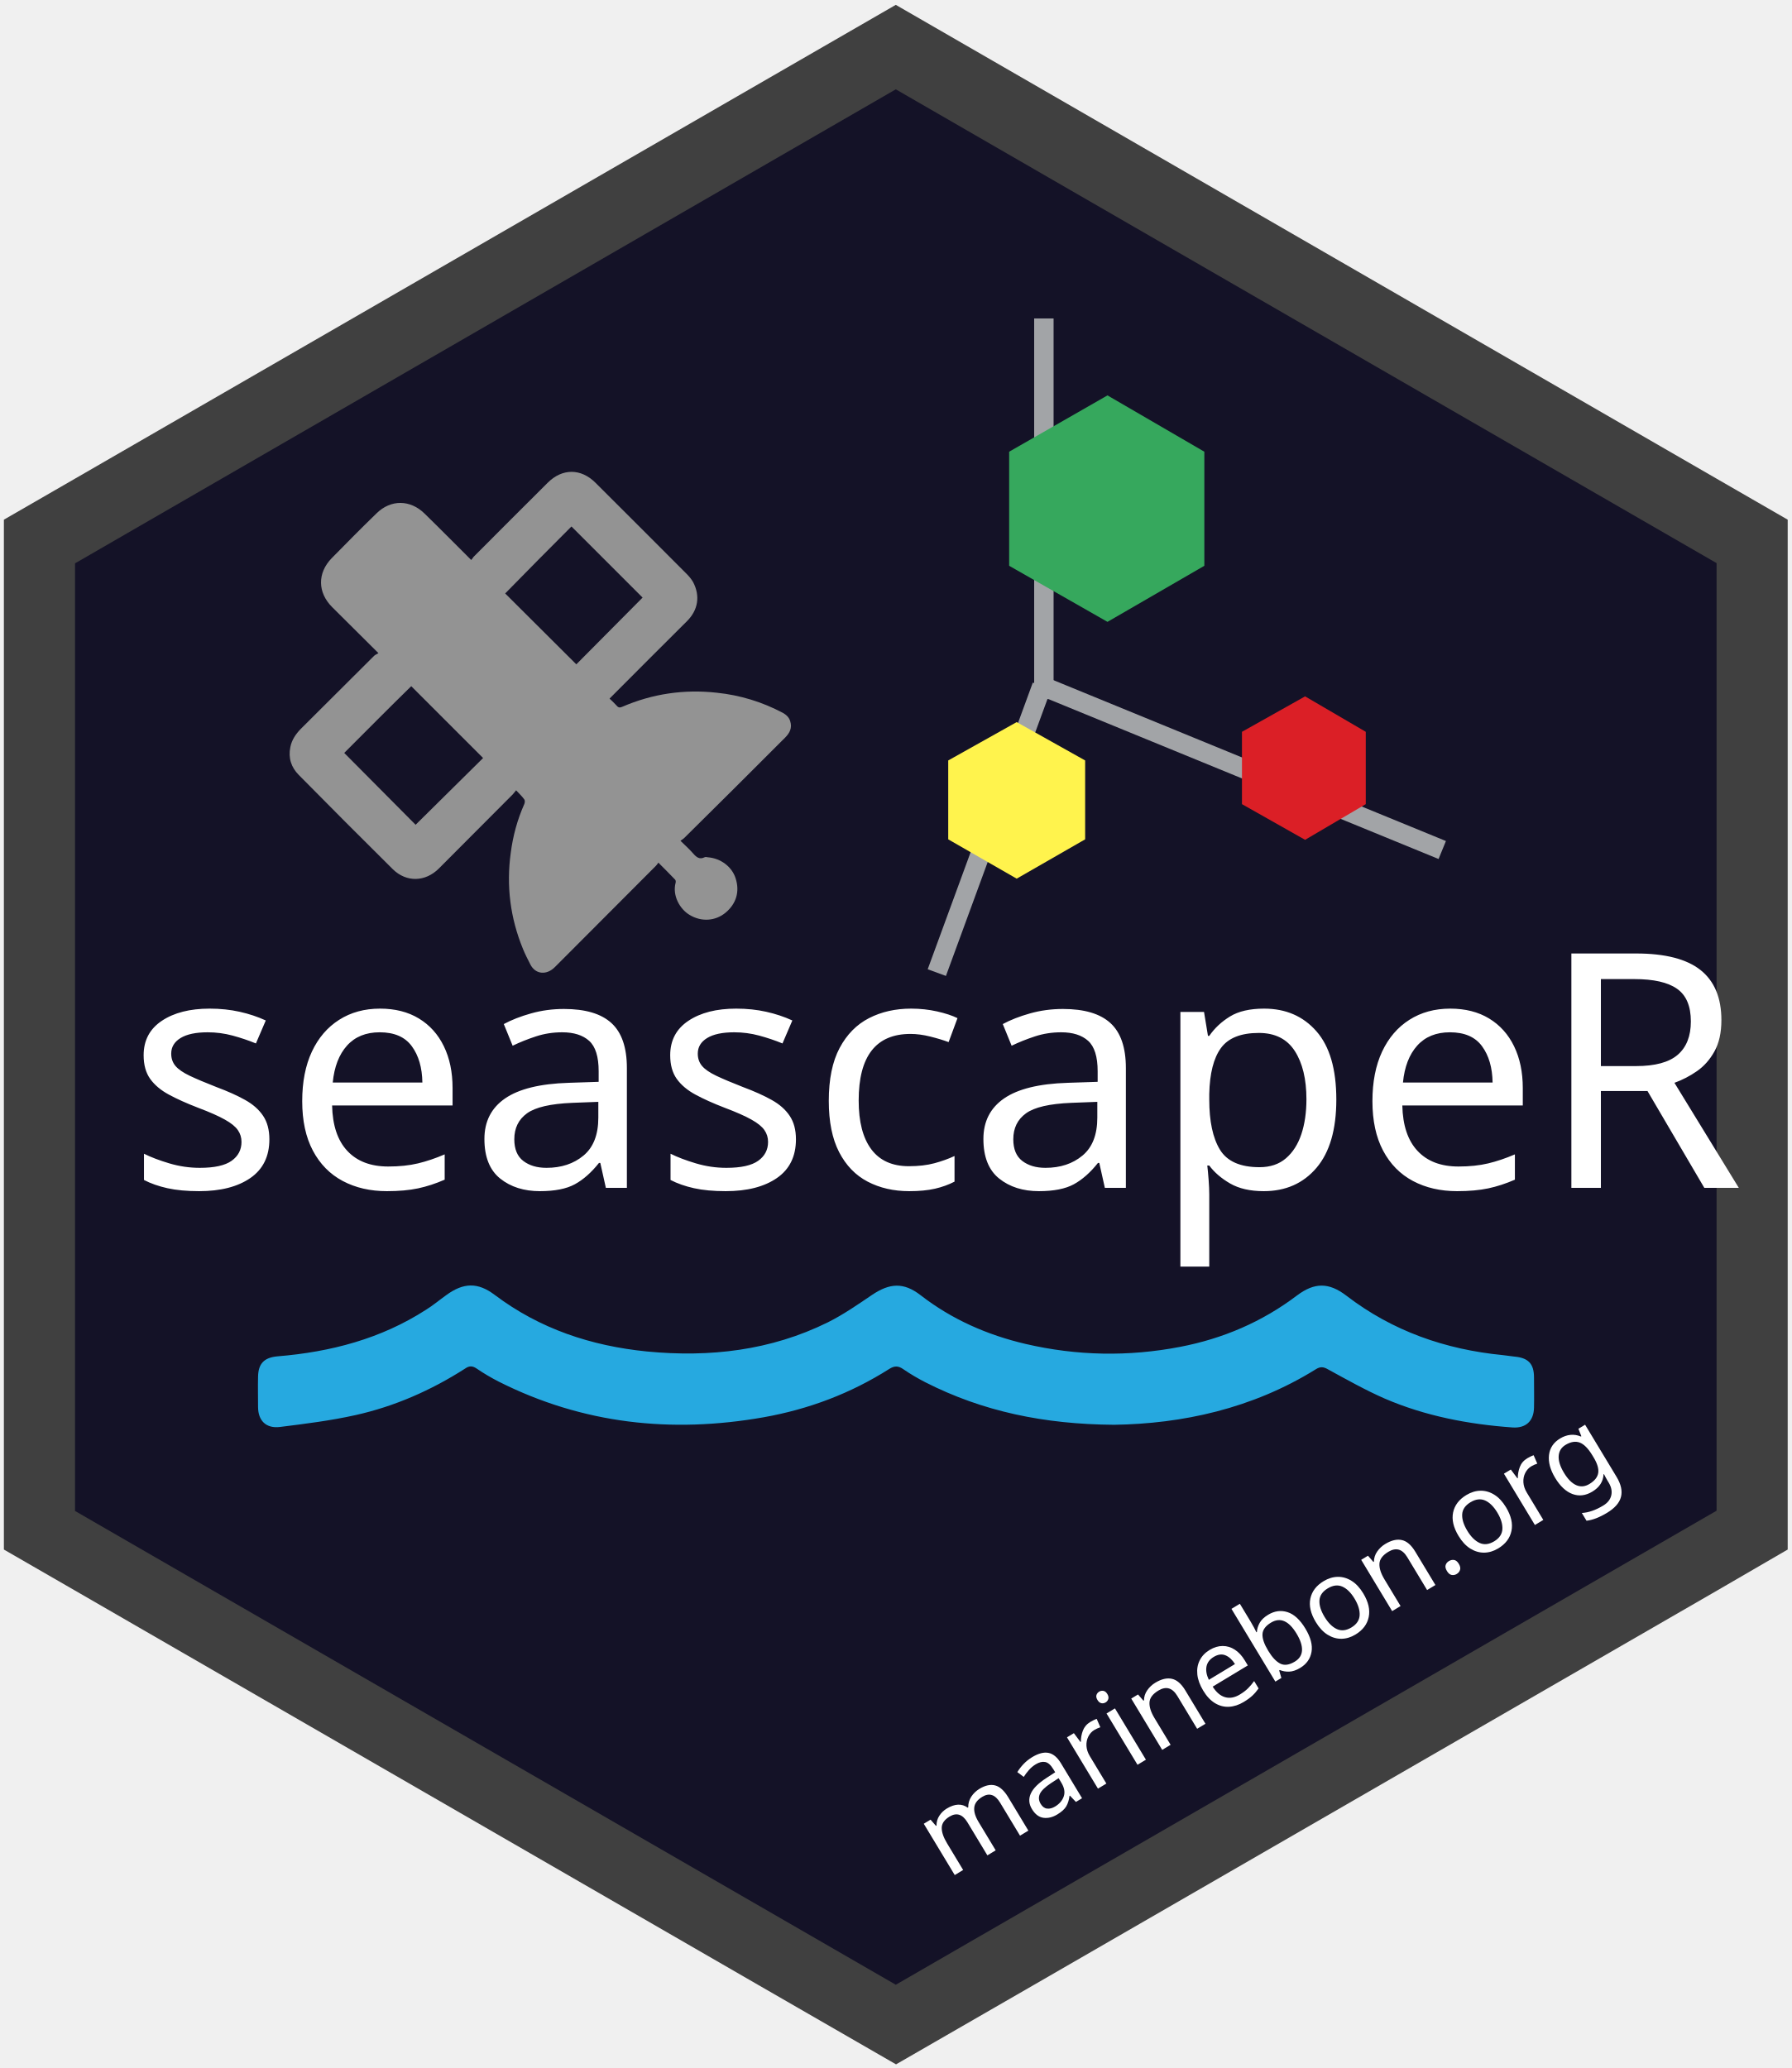
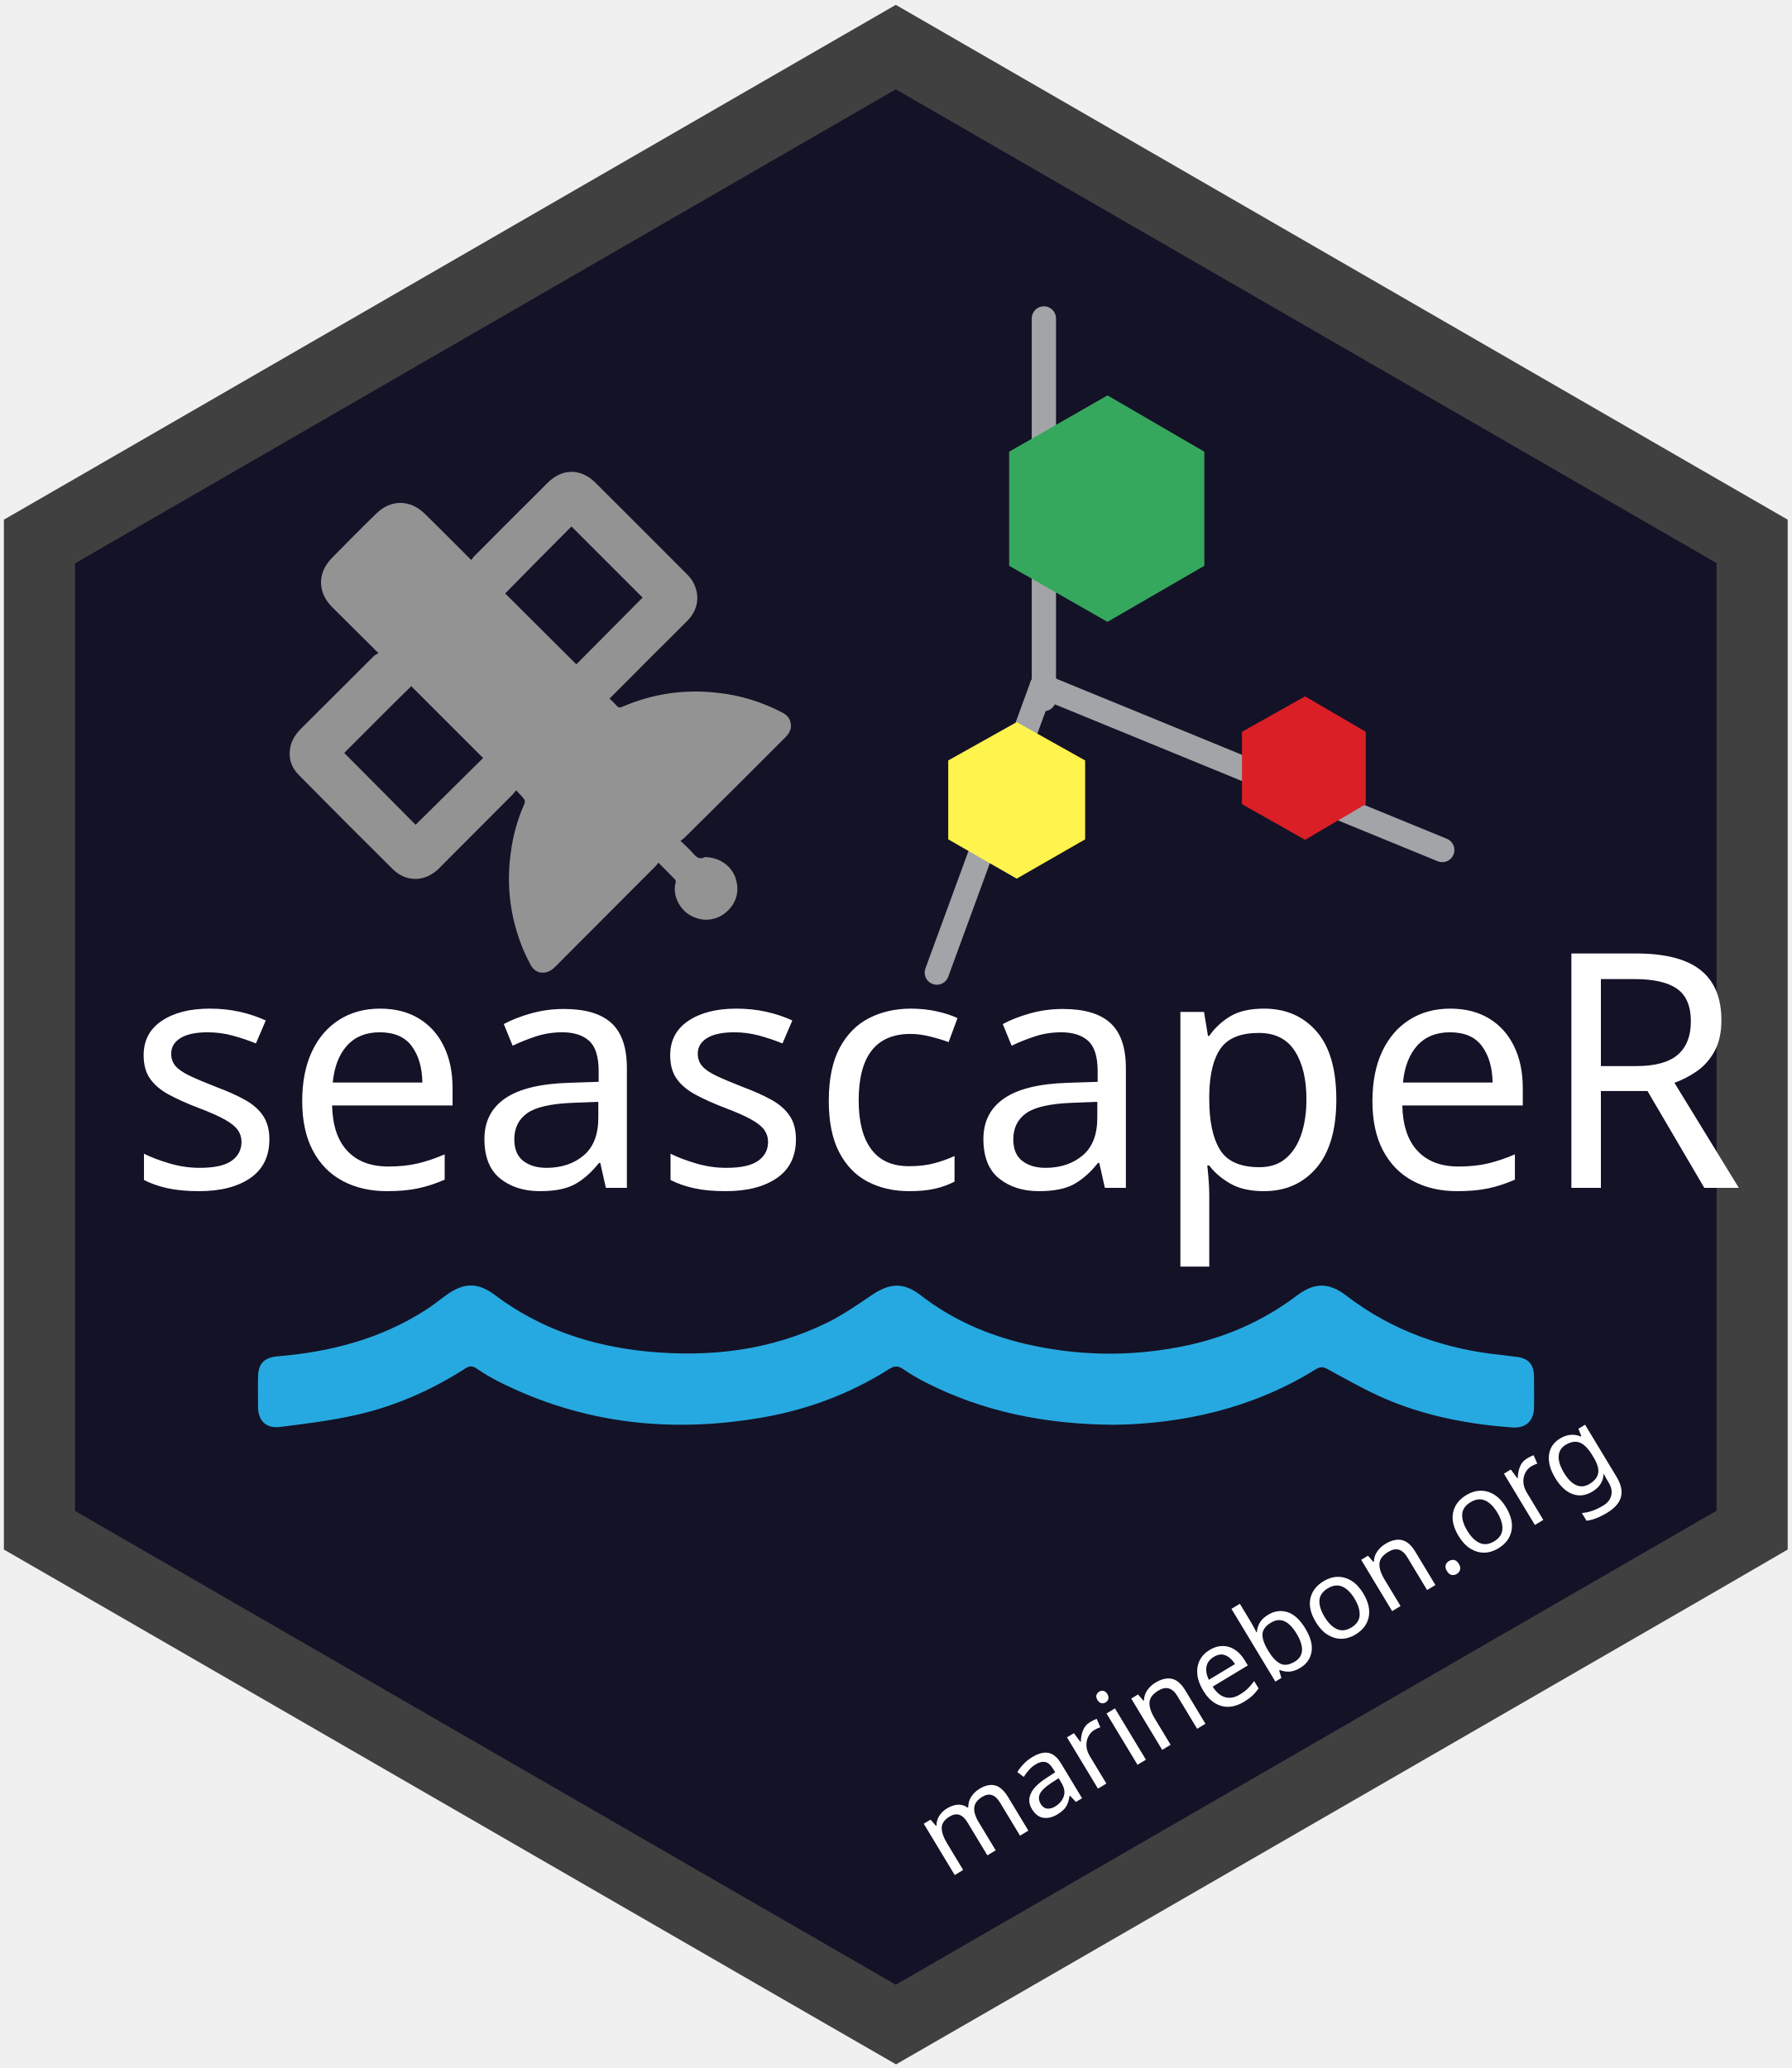
<svg xmlns="http://www.w3.org/2000/svg" version="1.1" id="Layer_1" x="0px" y="0px" viewBox="0 0 738 852" style="enable-background:new 0 0 738 852;" xml:space="preserve">
  <style type="text/css">
	.st0{fill:#141227;}
- 	.st1{fill:none;stroke:#A2A4A7;stroke-width:8;stroke-miterlimit:10;}
+ 	.st1{fill:none;stroke:#A2A4A7;stroke-width:10;stroke-linecap:round;stroke-miterlimit:10;}
	.st2{fill:#404040;}
	.st3{fill:#36A85D;}
	.st4{fill:#DB1F26;}
	.st5{fill:#FFF34D;}
	.st6{fill:#FFFFFF;}
	.st7{font-family:'MyriadPro-Bold';}
	.st8{font-size:135.229px;}
	.st9{font-size:46.06px;}
	.st10{fill:#939393;}
	.st11{fill:#26A9E0;}
</style>
  <polygon class="st0" points="718.9,224 369,22 369,22 19.1,224 19.1,628 369,830 718.9,628 " />
  <line class="st1" x1="430" y1="131.2" x2="430" y2="288" />
  <line class="st1" x1="594.1" y1="350.2" x2="429.2" y2="282.6" />
  <line class="st1" x1="429.2" y1="282.6" x2="385.9" y2="400.7" />
  <path class="st2" d="M736.4,638.4V214.1l-29.3-16.9L429.3,36.8L369,2l-60.3,34.8L30.9,197.2L1.6,214.1v424.3l29.3,16.9l281.3,162.4  l56.9,32.8l56.9-32.8l281.3-162.4L736.4,638.4z M30.9,622.5V232.1L369,36.8l0,0L707.1,232v390.4L369,817.7L30.9,622.5z" />
  <polygon class="st3" points="496.1,233.1 496.1,186.1 456.2,162.9 415.7,186.1 415.7,233.1 456.2,256.2 " />
  <polygon class="st4" points="562.6,331.3 562.6,301.5 537.6,286.9 511.6,301.5 511.6,331.3 537.6,346 " />
  <polyline class="st5" points="390.6,313.3 418.8,297.5 447,313.3 447,345.8 418.8,362 390.6,345.8 390.6,313.3 " />
  <text transform="matrix(1 0 0 1 52.2768 489.3906)" class="st6 st7 st8">seascapeR</text>
  <text transform="matrix(0.8562 -0.5167 0.5167 0.8562 389.9252 774.5342)" class="st6 st7 st9">marinebon.org</text>
  <path class="st10" d="M195.4,229.1c10.1-10.1,20.1-20.2,30.2-30.2c6-6,13.7-6,19.7,0c12.6,12.5,25.1,25.1,37.6,37.6  c1,1,1.9,2.1,2.6,3.3c3,5.7,2.1,11.5-2.5,16.1c-10.2,10.2-20.5,20.4-30.7,30.7c-0.4,0.4-0.8,0.8-1.2,1.2c0.1,0.2,0.2,0.3,0.3,0.3  c0.9,0.9,1.8,1.7,2.6,2.6c0.7,0.9,1.4,0.9,2.3,0.5c12.5-5.4,25.5-7.3,39-5.8c9.6,1,18.7,3.8,27.2,8.3c1.4,0.8,2.5,1.8,3,3.4  c0.9,2.8-0.2,4.9-2.1,6.8c-13.8,13.8-27.6,27.6-41.5,41.3c-0.4,0.4-0.9,0.7-1.6,1.2c2,1.9,3.7,3.5,5.3,5.3c1.3,1.5,2.6,2.5,4.6,1.5  c0.4-0.2,1-0.1,1.4,0c5.3,0.4,9.9,3.9,11.4,8.6c1.8,5.5,0.3,10.5-4.1,14.2c-4.2,3.5-10,3.9-14.9,0.9c-4-2.4-7.1-8-5.7-13.2  c0.1-0.4,0.1-1-0.2-1.3c-2.2-2.3-4.4-4.5-6.9-7c-0.4,0.6-0.7,1-1.1,1.4c-13.7,13.7-27.3,27.4-41,41.1c-0.5,0.5-0.9,0.9-1.4,1.3  c-3.3,2.6-7.3,1.9-9.2-1.8c-1.1-2.1-2.2-4.3-3.1-6.5c-5.2-12.7-6.9-25.9-5-39.6c0.9-6.9,2.7-13.6,5.6-20.1c0.2-0.5,0.3-1.4,0-1.8  c-0.9-1.3-2.1-2.4-3.4-3.8c-0.7,0.8-1,1.3-1.4,1.7c-10.1,10.2-20.3,20.3-30.4,30.5c-5.6,5.6-13.4,5.8-19,0.3  c-13-12.9-25.9-25.8-38.7-38.8c-3.2-3.2-4.4-7.1-3.5-11.5c0.6-3,2.2-5.3,4.2-7.4c10.1-10.1,20.2-20.1,30.3-30.2  c0.4-0.4,1.1-0.7,1.8-1.1c-6.7-6.7-12.9-12.8-19.1-19c-6-6-6.1-14-0.2-20.1c6.1-6.2,12.2-12.4,18.5-18.5c5.9-5.8,13.9-5.7,19.8,0.1  c3.5,3.4,6.9,6.8,10.3,10.2c2.8,2.8,5.7,5.7,8.9,8.9C194.7,230.1,194.9,229.5,195.4,229.1z M237.4,273.7  c9.1-9.2,18.3-18.4,27.3-27.5c-9.7-9.7-19.5-19.5-29.3-29.3c-9,9-18.2,18.3-27.3,27.6C217.7,254,227.5,263.9,237.4,273.7z   M141.8,310.2c9.8,9.9,19.7,19.8,29.4,29.6c9.3-9.2,18.6-18.4,27.8-27.5c-9.8-9.8-19.7-19.7-29.6-29.6  C160.1,291.8,150.9,301.1,141.8,310.2z" />
  <path class="st11" d="M458.9,587c-28.8-0.2-54.1-5.5-77.7-17.5c-3.1-1.6-6.2-3.4-9.1-5.4c-2-1.4-3.6-1.5-5.8-0.1  c-15.9,10.1-33.2,16.6-51.7,19.9c-37.9,6.7-74.5,2.8-109.2-14.7c-3.1-1.6-6.2-3.4-9.1-5.4c-1.8-1.2-3.1-1.1-4.8,0.1  c-13.9,8.9-28.9,15.5-45,19.1c-10.3,2.3-20.8,3.6-31.2,4.9c-5.7,0.7-9-2.6-9-8.3c0-4.1-0.1-8.3,0-12.4c0.1-5.4,2.5-7.9,8-8.4  c21.9-1.8,42.6-7.2,61.2-19.2c2.9-1.8,5.5-4,8.3-6c7.1-5.2,13-5.4,20-0.1c18.6,14,39.7,21,62.7,23.3c25.9,2.5,51-0.4,74.5-12  c6.4-3.2,12.3-7.3,18.2-11.3c7.3-4.9,13-5.3,20,0.1c12.9,10,27.5,16.4,43.3,20.1c21.1,4.9,42.3,5.3,63.6,1.2  c17.7-3.4,33.8-10.3,48.2-21.2c7.2-5.4,13.1-5.4,20.3,0.1c19,14.6,40.8,22.2,64.5,24.5c1.6,0.2,3.1,0.4,4.7,0.6  c5.7,0.5,8.1,2.9,8.1,8.6c0,4.1,0.1,8.3,0,12.4c-0.1,5.5-3.3,8.6-8.9,8.2c-18.1-1.3-35.9-4.7-52.6-11.9c-8-3.5-15.6-7.8-23.3-12  c-1.9-1.1-3.2-1.3-5.2,0C515.8,580.4,486.9,586.6,458.9,587z" />
</svg>
